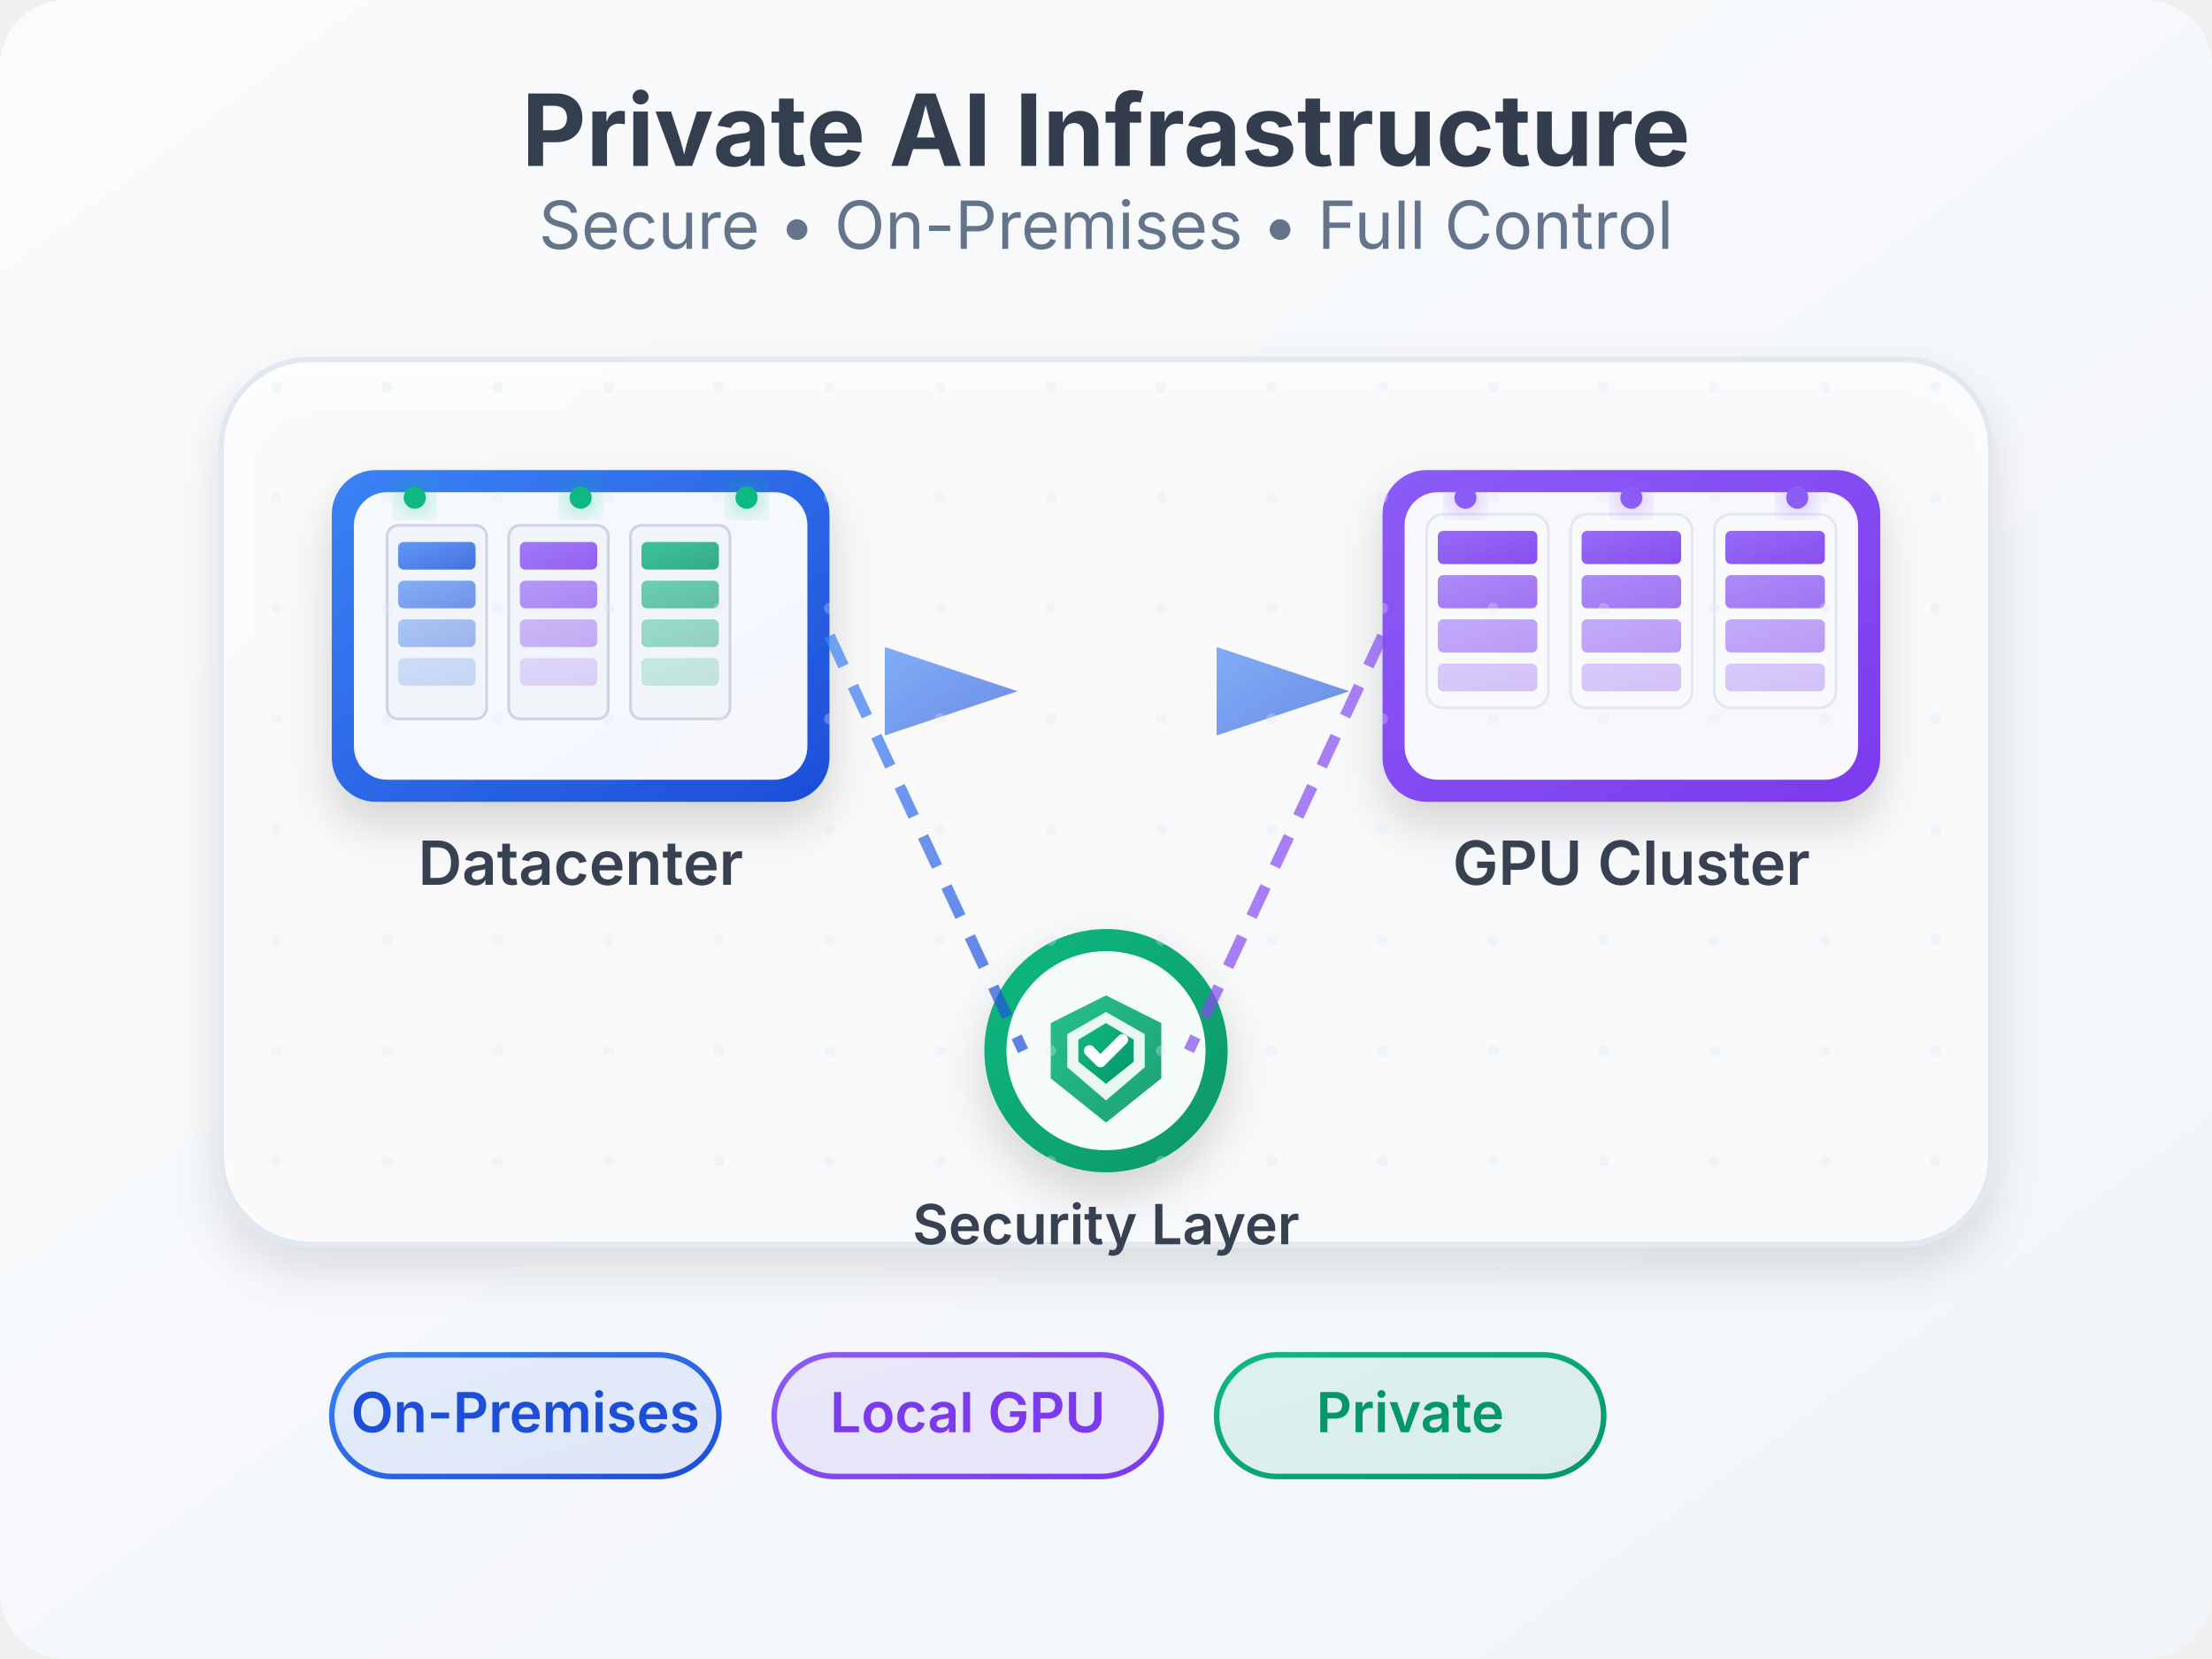
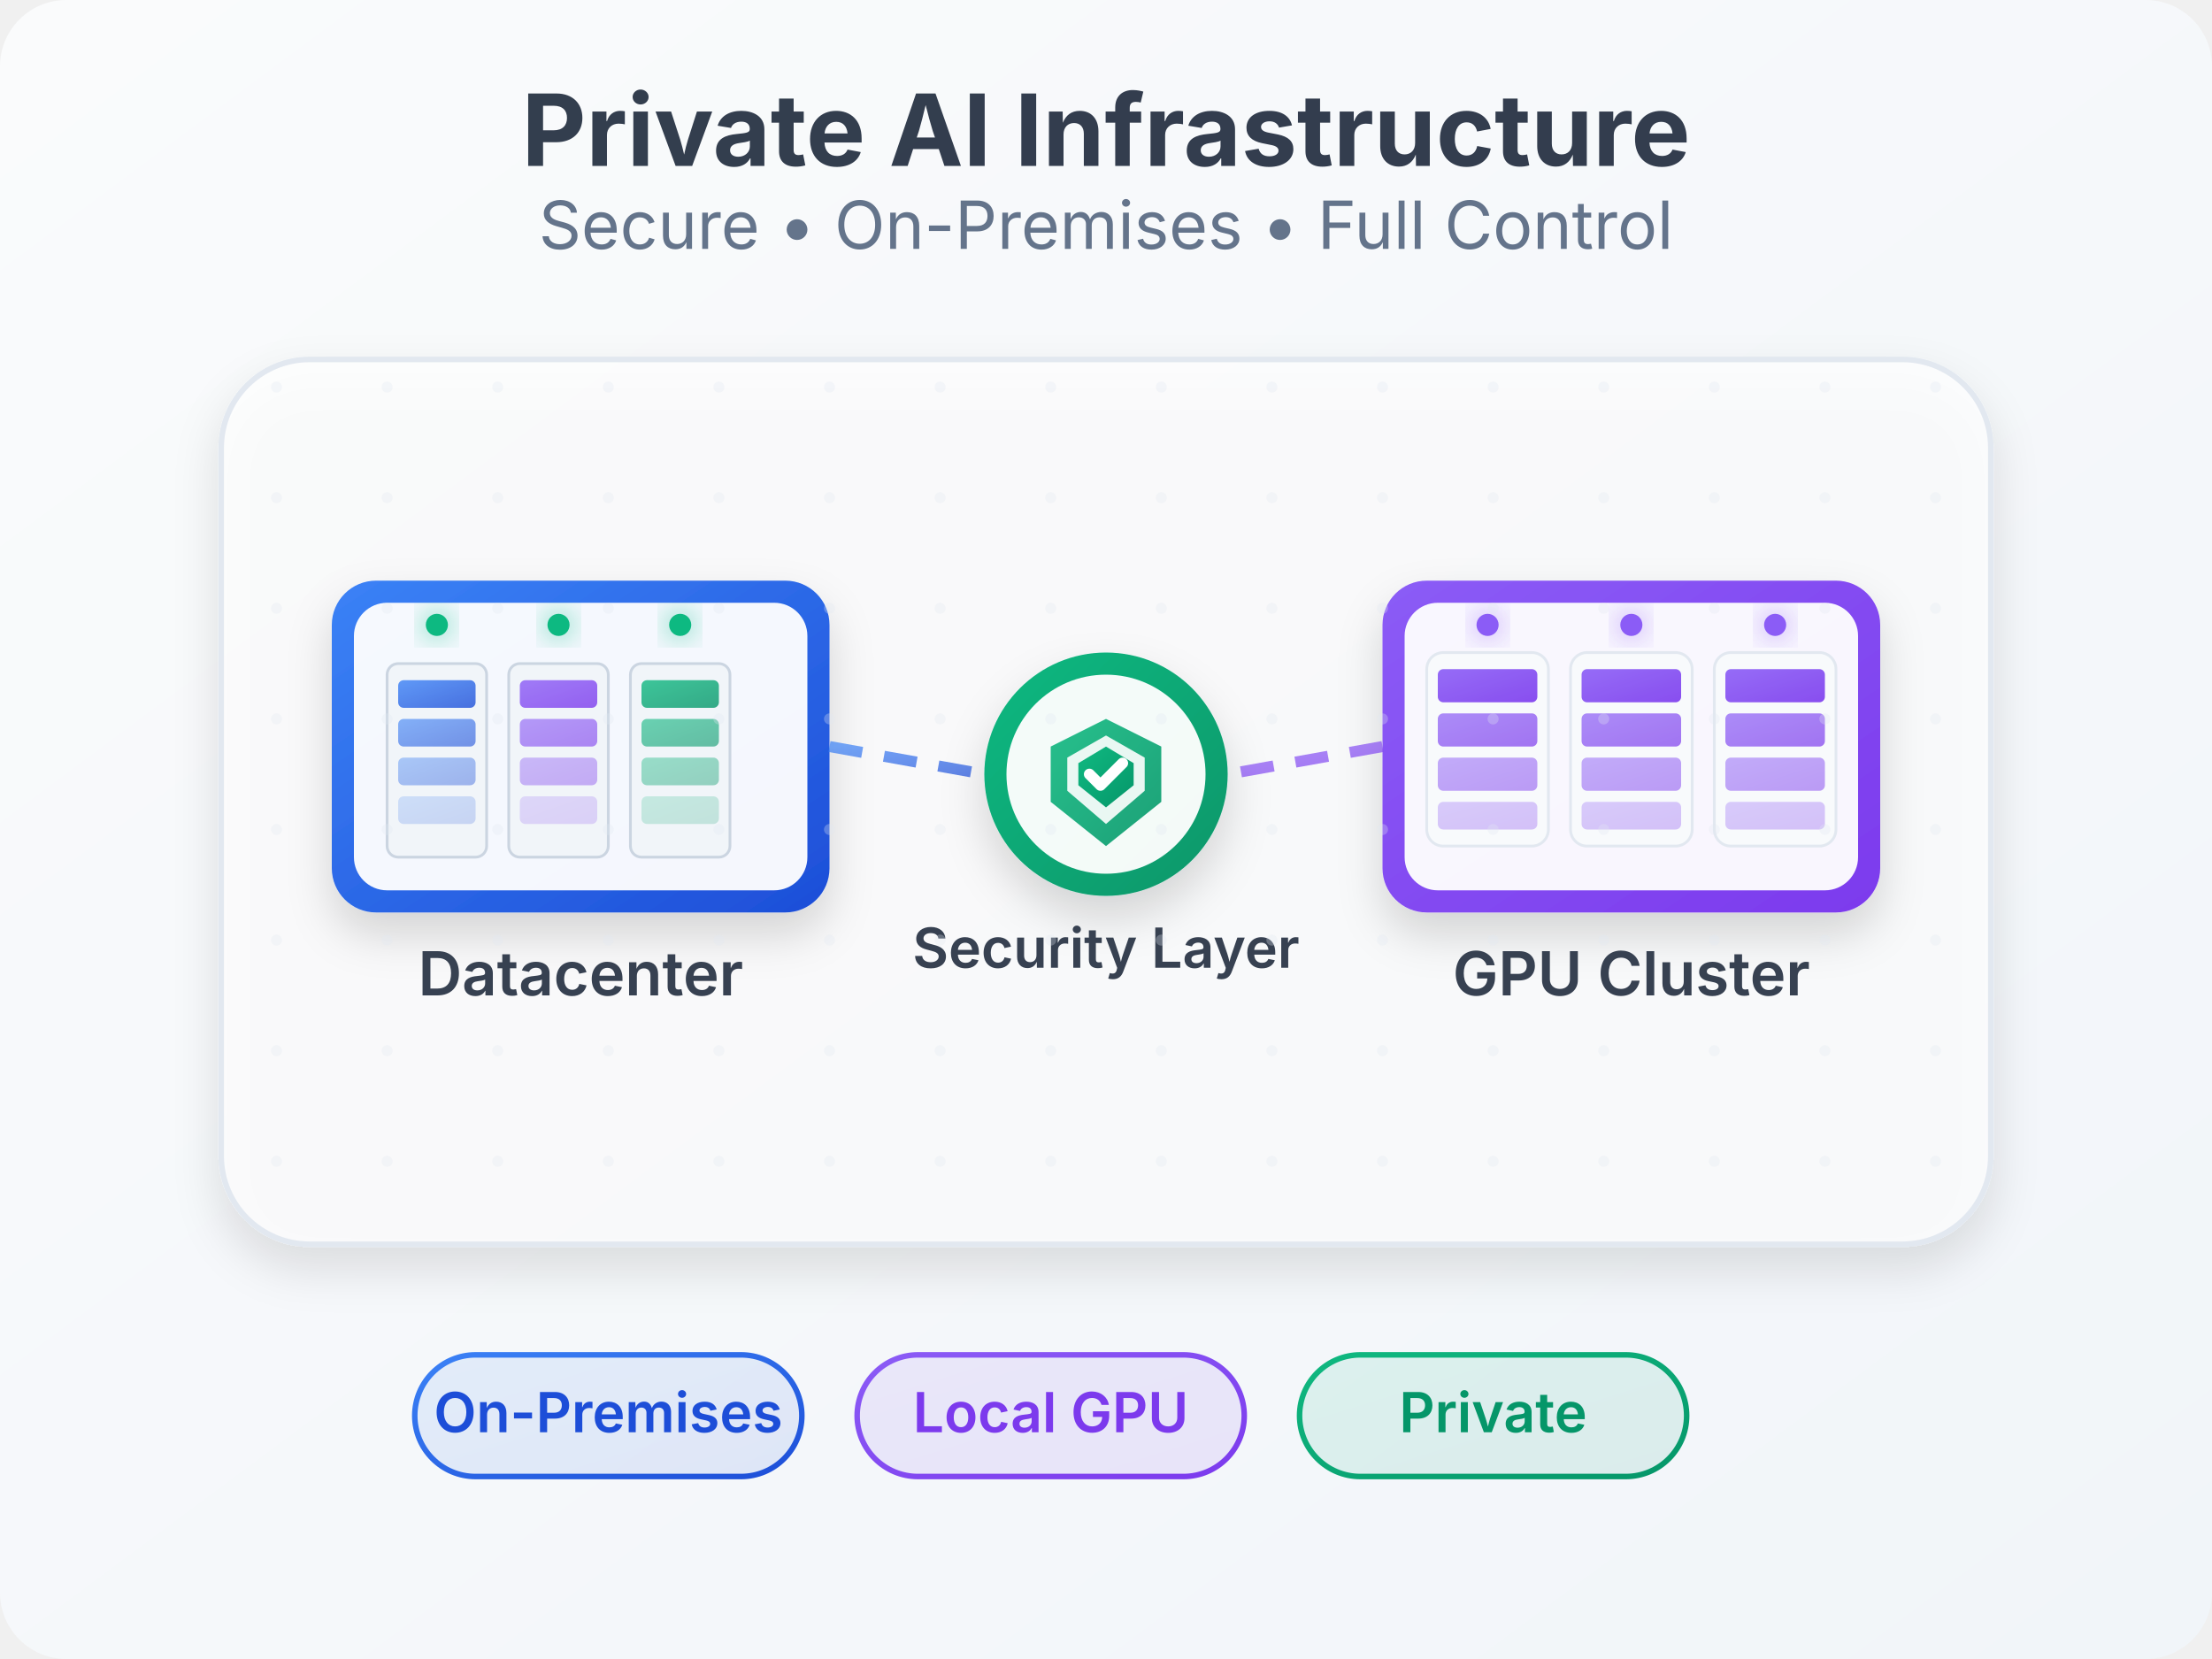
<svg xmlns="http://www.w3.org/2000/svg" width="400" height="300" viewBox="0 0 400 300">
  <defs>
    <linearGradient id="bgGradient" x1="0%" y1="0%" x2="100%" y2="100%">
      <stop offset="0%" style="stop-color:#fafbfc;stop-opacity:1" />
      <stop offset="100%" style="stop-color:#f1f5f9;stop-opacity:1" />
    </linearGradient>
    <linearGradient id="primaryGradient" x1="0%" y1="0%" x2="100%" y2="100%">
      <stop offset="0%" style="stop-color:#3b82f6;stop-opacity:1" />
      <stop offset="100%" style="stop-color:#1d4ed8;stop-opacity:1" />
    </linearGradient>
    <linearGradient id="secondaryGradient" x1="0%" y1="0%" x2="100%" y2="100%">
      <stop offset="0%" style="stop-color:#8b5cf6;stop-opacity:1" />
      <stop offset="100%" style="stop-color:#7c3aed;stop-opacity:1" />
    </linearGradient>
    <linearGradient id="securityGradient" x1="0%" y1="0%" x2="100%" y2="100%">
      <stop offset="0%" style="stop-color:#10b981;stop-opacity:1" />
      <stop offset="100%" style="stop-color:#059669;stop-opacity:1" />
    </linearGradient>
    <filter id="softShadow" x="-50%" y="-50%" width="200%" height="200%">
      <feGaussianBlur in="SourceAlpha" stdDeviation="4" />
      <feOffset dx="0" dy="4" result="offsetblur" />
      <feComponentTransfer>
        <feFuncA type="linear" slope="0.15" />
      </feComponentTransfer>
      <feMerge>
        <feMergeNode />
        <feMergeNode in="SourceGraphic" />
      </feMerge>
    </filter>
    <filter id="glow" x="-50%" y="-50%" width="200%" height="200%">
      <feGaussianBlur stdDeviation="3" result="coloredBlur" />
      <feMerge>
        <feMergeNode in="coloredBlur" />
        <feMergeNode in="SourceGraphic" />
      </feMerge>
    </filter>
    <marker id="arrowhead" markerWidth="12" markerHeight="8" refX="10" refY="4" orient="auto" markerUnits="strokeWidth">
      <polygon points="0,0 0,8 12,4" fill="url(#primaryGradient)" opacity="0.8" />
    </marker>
  </defs>
  <rect width="400" height="300" fill="url(#bgGradient)" rx="12" />
  <text x="200" y="30" text-anchor="middle" font-family="Inter, -apple-system, sans-serif" font-size="18" font-weight="700" fill="#1e293b" opacity="0.9">Private AI Infrastructure</text>
  <text x="200" y="45" text-anchor="middle" font-family="Inter, -apple-system, sans-serif" font-size="12" font-weight="400" fill="#64748b">Secure • On-Premises • Full Control</text>
  <rect x="40" y="65" width="320" height="160" fill="white" fill-opacity="0.7" rx="16" stroke="#e2e8f0" stroke-width="1" filter="url(#softShadow)" />
-   <g transform="translate(60, 85)">
+   <g transform="translate(60, 105)">
    <rect x="0" y="0" width="90" height="60" fill="url(#primaryGradient)" rx="8" filter="url(#softShadow)" />
    <rect x="4" y="4" width="82" height="52" fill="white" fill-opacity="0.95" rx="6" />
-     <g transform="translate(10, 10)">
+     <g transform="translate(10, 15)">
      <rect x="0" y="0" width="18" height="35" fill="#f1f5f9" rx="2" stroke="#cbd5e1" stroke-width="0.5" />
      <rect x="2" y="3" width="14" height="5" fill="url(#primaryGradient)" rx="1" opacity="0.8" />
      <rect x="2" y="10" width="14" height="5" fill="url(#primaryGradient)" rx="1" opacity="0.6" />
      <rect x="2" y="17" width="14" height="5" fill="url(#primaryGradient)" rx="1" opacity="0.4" />
      <rect x="2" y="24" width="14" height="5" fill="url(#primaryGradient)" rx="1" opacity="0.2" />
      <rect x="22" y="0" width="18" height="35" fill="#f1f5f9" rx="2" stroke="#cbd5e1" stroke-width="0.5" />
      <rect x="24" y="3" width="14" height="5" fill="url(#secondaryGradient)" rx="1" opacity="0.8" />
      <rect x="24" y="10" width="14" height="5" fill="url(#secondaryGradient)" rx="1" opacity="0.6" />
      <rect x="24" y="17" width="14" height="5" fill="url(#secondaryGradient)" rx="1" opacity="0.4" />
      <rect x="24" y="24" width="14" height="5" fill="url(#secondaryGradient)" rx="1" opacity="0.2" />
      <rect x="44" y="0" width="18" height="35" fill="#f1f5f9" rx="2" stroke="#cbd5e1" stroke-width="0.5" />
      <rect x="46" y="3" width="14" height="5" fill="url(#securityGradient)" rx="1" opacity="0.8" />
      <rect x="46" y="10" width="14" height="5" fill="url(#securityGradient)" rx="1" opacity="0.6" />
      <rect x="46" y="17" width="14" height="5" fill="url(#securityGradient)" rx="1" opacity="0.4" />
      <rect x="46" y="24" width="14" height="5" fill="url(#securityGradient)" rx="1" opacity="0.2" />
    </g>
-     <circle cx="15" cy="5" r="2" fill="#10b981" filter="url(#glow)" />
-     <circle cx="45" cy="5" r="2" fill="#10b981" filter="url(#glow)" />
-     <circle cx="75" cy="5" r="2" fill="#10b981" filter="url(#glow)" />
+     <circle cx="19" cy="8" r="2" fill="#10b981" filter="url(#glow)" />
+     <circle cx="41" cy="8" r="2" fill="#10b981" filter="url(#glow)" />
+     <circle cx="63" cy="8" r="2" fill="#10b981" filter="url(#glow)" />
    <text x="45" y="75" text-anchor="middle" font-family="Inter, -apple-system, sans-serif" font-size="11" font-weight="600" fill="#374151">Datacenter</text>
  </g>
-   <g transform="translate(250, 85)">
+   <g transform="translate(250, 105)">
    <rect x="0" y="0" width="90" height="60" fill="url(#secondaryGradient)" rx="8" filter="url(#softShadow)" />
    <rect x="4" y="4" width="82" height="52" fill="white" fill-opacity="0.95" rx="6" />
-     <g transform="translate(8, 8)">
+     <g transform="translate(8, 13)">
      <rect x="0" y="0" width="22" height="35" fill="#f8fafc" rx="3" stroke="#e2e8f0" stroke-width="0.5" />
      <rect x="2" y="3" width="18" height="6" fill="url(#secondaryGradient)" rx="1" opacity="0.9" />
      <rect x="2" y="11" width="18" height="6" fill="url(#secondaryGradient)" rx="1" opacity="0.7" />
      <rect x="2" y="19" width="18" height="6" fill="url(#secondaryGradient)" rx="1" opacity="0.5" />
      <rect x="2" y="27" width="18" height="5" fill="url(#secondaryGradient)" rx="1" opacity="0.3" />
      <rect x="26" y="0" width="22" height="35" fill="#f8fafc" rx="3" stroke="#e2e8f0" stroke-width="0.5" />
      <rect x="28" y="3" width="18" height="6" fill="url(#secondaryGradient)" rx="1" opacity="0.9" />
      <rect x="28" y="11" width="18" height="6" fill="url(#secondaryGradient)" rx="1" opacity="0.7" />
      <rect x="28" y="19" width="18" height="6" fill="url(#secondaryGradient)" rx="1" opacity="0.5" />
      <rect x="28" y="27" width="18" height="5" fill="url(#secondaryGradient)" rx="1" opacity="0.3" />
      <rect x="52" y="0" width="22" height="35" fill="#f8fafc" rx="3" stroke="#e2e8f0" stroke-width="0.5" />
      <rect x="54" y="3" width="18" height="6" fill="url(#secondaryGradient)" rx="1" opacity="0.9" />
      <rect x="54" y="11" width="18" height="6" fill="url(#secondaryGradient)" rx="1" opacity="0.7" />
      <rect x="54" y="19" width="18" height="6" fill="url(#secondaryGradient)" rx="1" opacity="0.5" />
      <rect x="54" y="27" width="18" height="5" fill="url(#secondaryGradient)" rx="1" opacity="0.3" />
    </g>
-     <circle cx="15" cy="5" r="2" fill="#8b5cf6" filter="url(#glow)" />
-     <circle cx="45" cy="5" r="2" fill="#8b5cf6" filter="url(#glow)" />
-     <circle cx="75" cy="5" r="2" fill="#8b5cf6" filter="url(#glow)" />
+     <circle cx="19" cy="8" r="2" fill="#8b5cf6" filter="url(#glow)" />
+     <circle cx="45" cy="8" r="2" fill="#8b5cf6" filter="url(#glow)" />
+     <circle cx="71" cy="8" r="2" fill="#8b5cf6" filter="url(#glow)" />
    <text x="45" y="75" text-anchor="middle" font-family="Inter, -apple-system, sans-serif" font-size="11" font-weight="600" fill="#374151">GPU Cluster</text>
  </g>
-   <g transform="translate(185, 175)">
+   <g transform="translate(185, 125)">
    <circle cx="15" cy="15" r="22" fill="url(#securityGradient)" filter="url(#softShadow)" />
    <circle cx="15" cy="15" r="18" fill="white" fill-opacity="0.95" />
    <path d="M15 5 L25 10 L25 20 L15 28 L5 20 L5 10 Z" fill="url(#securityGradient)" opacity="0.9" />
    <path d="M15 8 L22 12 L22 18 L15 24 L8 18 L8 12 Z" fill="white" opacity="0.9" />
    <path d="M15 10 L20 13 L20 17 L15 21 L10 17 L10 13 Z" fill="url(#securityGradient)" />
    <path d="M12 15 L14 17 L18 13" stroke="white" stroke-width="2" stroke-linecap="round" stroke-linejoin="round" fill="none" />
    <text x="15" y="50" text-anchor="middle" font-family="Inter, -apple-system, sans-serif" font-size="10" font-weight="600" fill="#374151">Security Layer</text>
  </g>
-   <path d="M150 115 L185 190" stroke="url(#primaryGradient)" stroke-width="2" stroke-dasharray="6,4" fill="none" opacity="0.7">
+   <path d="M150 135 L178 140" stroke="url(#primaryGradient)" stroke-width="2" stroke-dasharray="6,4" fill="none" opacity="0.7">
    <animate attributeName="stroke-dashoffset" values="0;-10" dur="2s" repeatCount="indefinite" />
  </path>
-   <path d="M250 115 L215 190" stroke="url(#secondaryGradient)" stroke-width="2" stroke-dasharray="6,4" fill="none" opacity="0.7">
+   <path d="M250 135 L222 140" stroke="url(#secondaryGradient)" stroke-width="2" stroke-dasharray="6,4" fill="none" opacity="0.7">
    <animate attributeName="stroke-dashoffset" values="0;-10" dur="2s" repeatCount="indefinite" />
  </path>
-   <path d="M160 125 L180 125" stroke="url(#primaryGradient)" stroke-width="2" fill="none" marker-end="url(#arrowhead)" opacity="0.8" />
-   <path d="M220 125 L240 125" stroke="url(#secondaryGradient)" stroke-width="2" fill="none" marker-end="url(#arrowhead)" opacity="0.8" />
-   <g transform="translate(60, 245)">
+   <g transform="translate(75, 245)">
    <rect x="0" y="0" width="70" height="22" fill="url(#primaryGradient)" fill-opacity="0.1" rx="11" stroke="url(#primaryGradient)" stroke-width="1" />
    <text x="35" y="14" text-anchor="middle" font-family="Inter, -apple-system, sans-serif" font-size="10" font-weight="600" fill="#1d4ed8">On-Premises</text>
  </g>
-   <g transform="translate(140, 245)">
+   <g transform="translate(155, 245)">
    <rect x="0" y="0" width="70" height="22" fill="url(#secondaryGradient)" fill-opacity="0.1" rx="11" stroke="url(#secondaryGradient)" stroke-width="1" />
    <text x="35" y="14" text-anchor="middle" font-family="Inter, -apple-system, sans-serif" font-size="10" font-weight="600" fill="#7c3aed">Local GPU</text>
  </g>
-   <g transform="translate(220, 245)">
+   <g transform="translate(235, 245)">
    <rect x="0" y="0" width="70" height="22" fill="url(#securityGradient)" fill-opacity="0.1" rx="11" stroke="url(#securityGradient)" stroke-width="1" />
    <text x="35" y="14" text-anchor="middle" font-family="Inter, -apple-system, sans-serif" font-size="10" font-weight="600" fill="#059669">Private</text>
  </g>
  <defs>
    <pattern id="dots" patternUnits="userSpaceOnUse" width="20" height="20">
      <circle cx="10" cy="10" r="1" fill="#e2e8f0" opacity="0.3" />
    </pattern>
  </defs>
  <rect x="40" y="65" width="320" height="160" fill="url(#dots)" rx="16" />
</svg>
